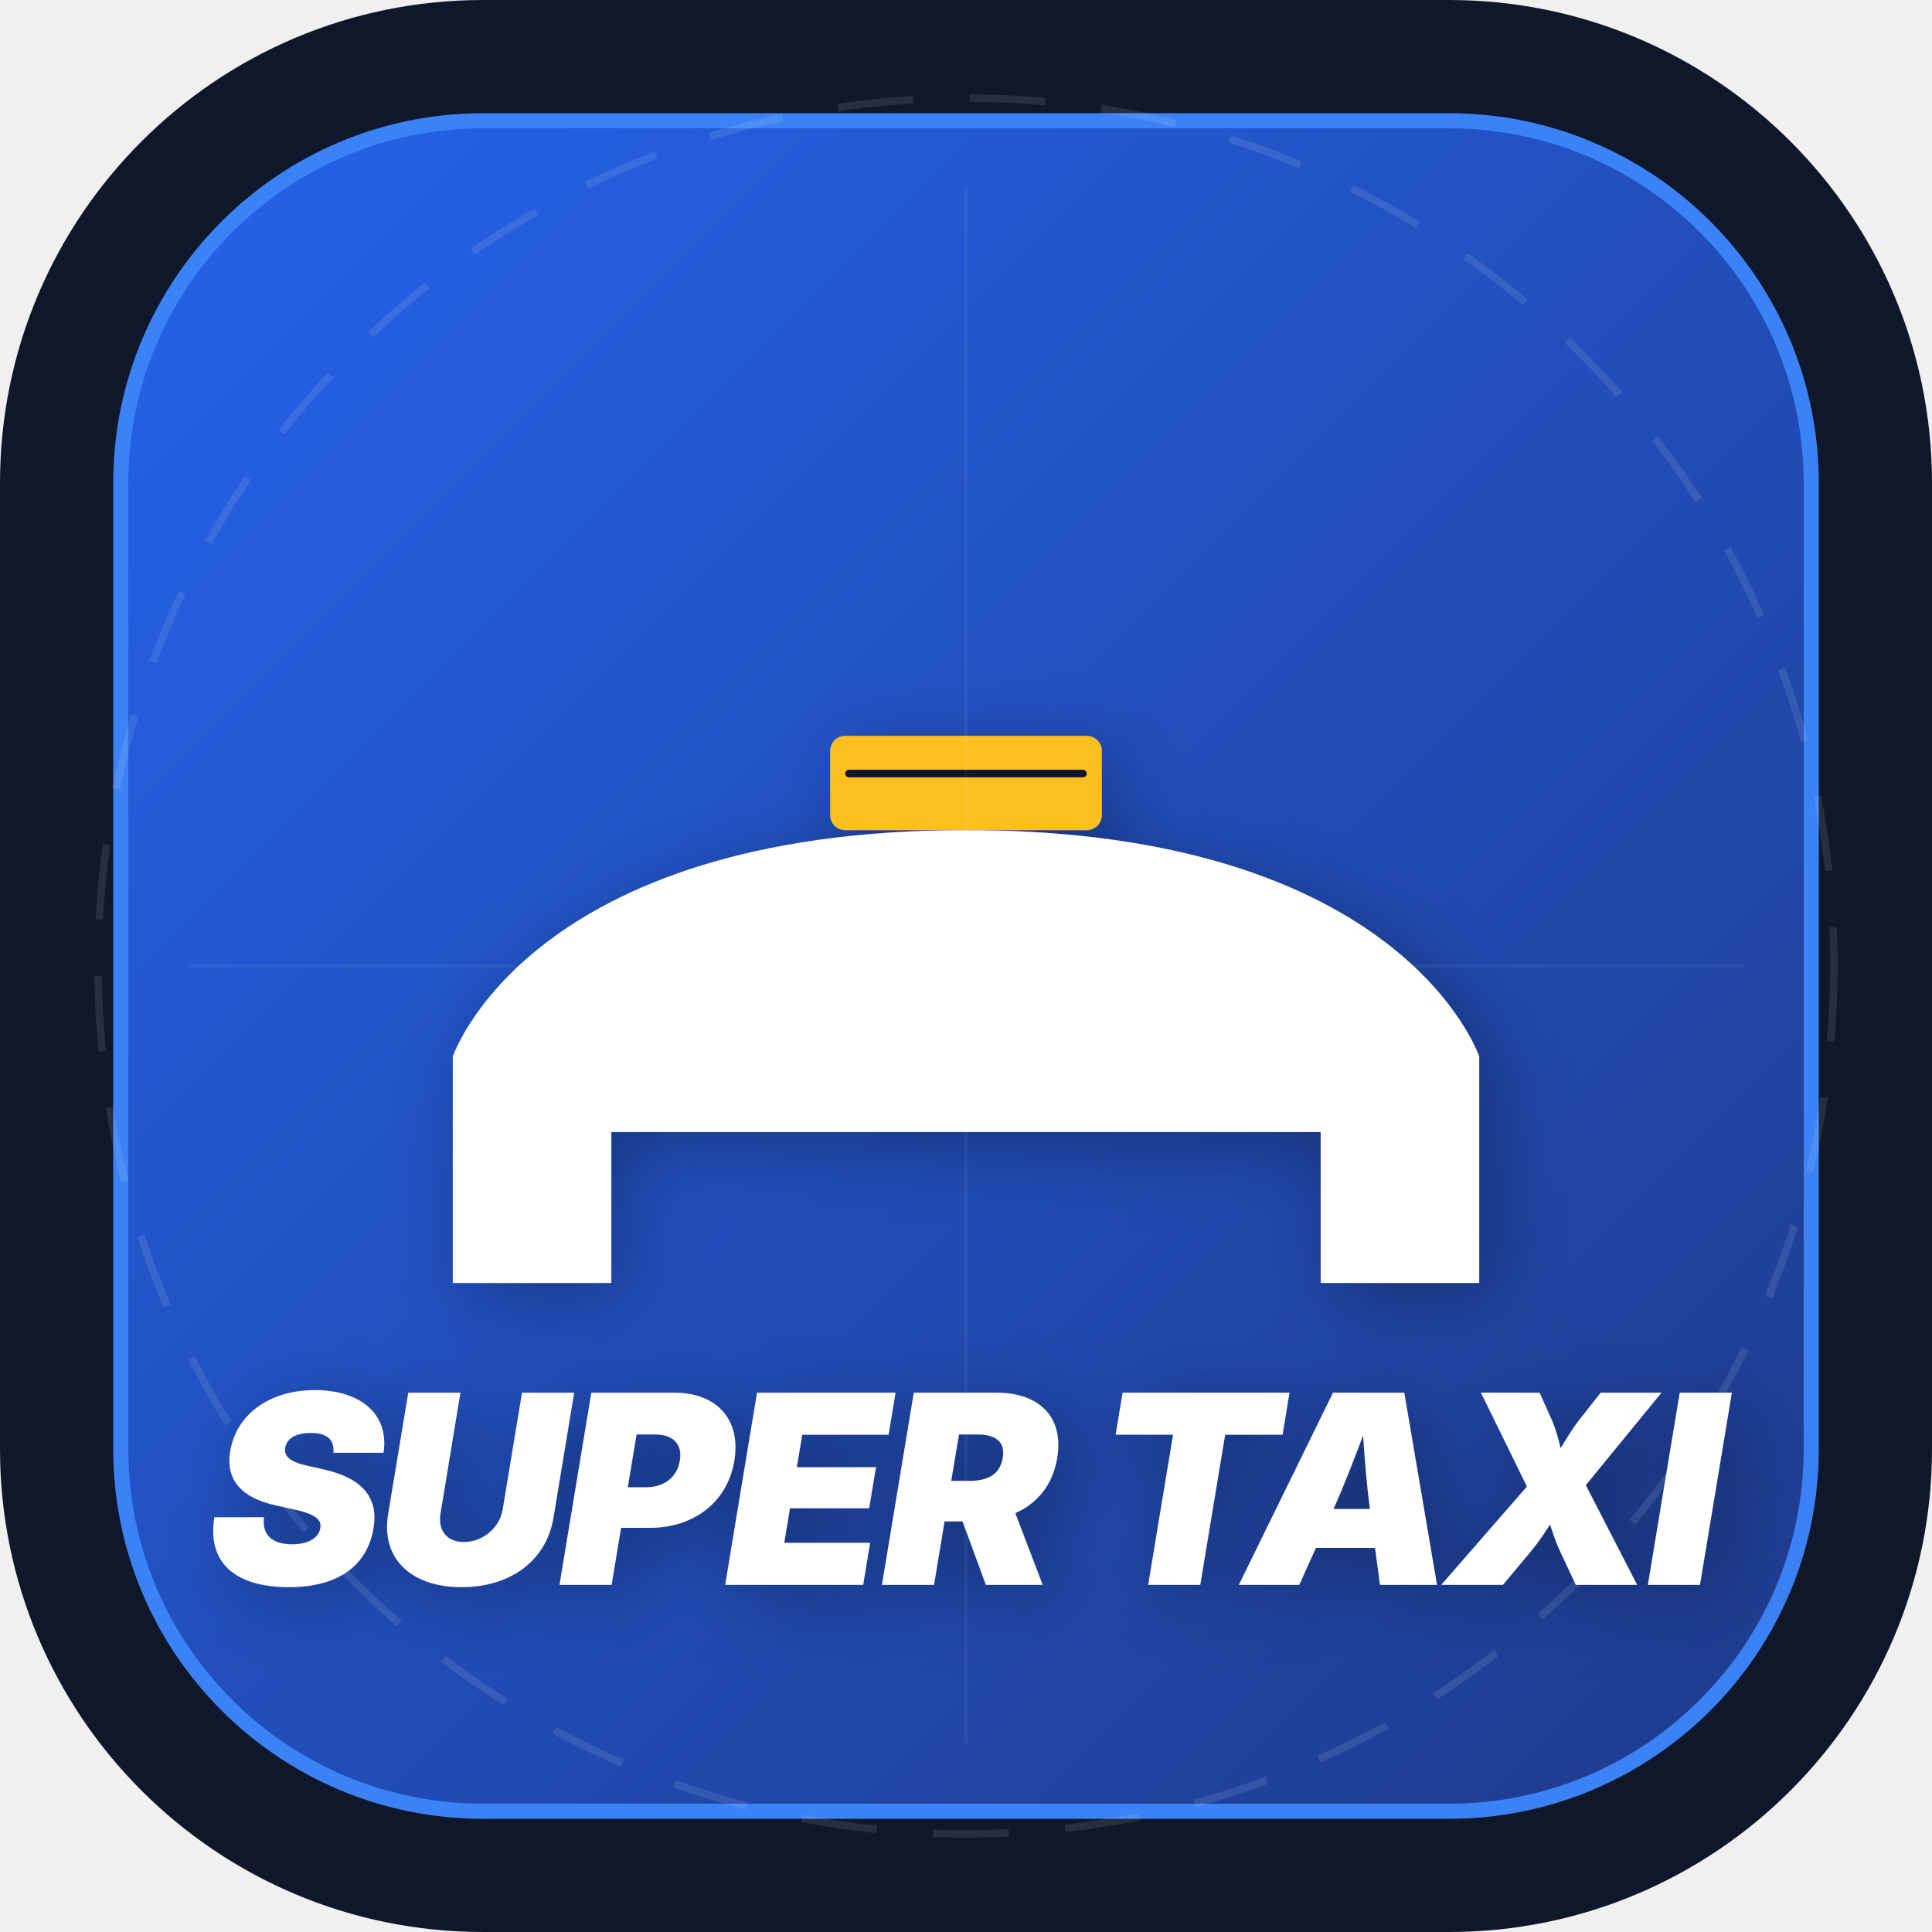
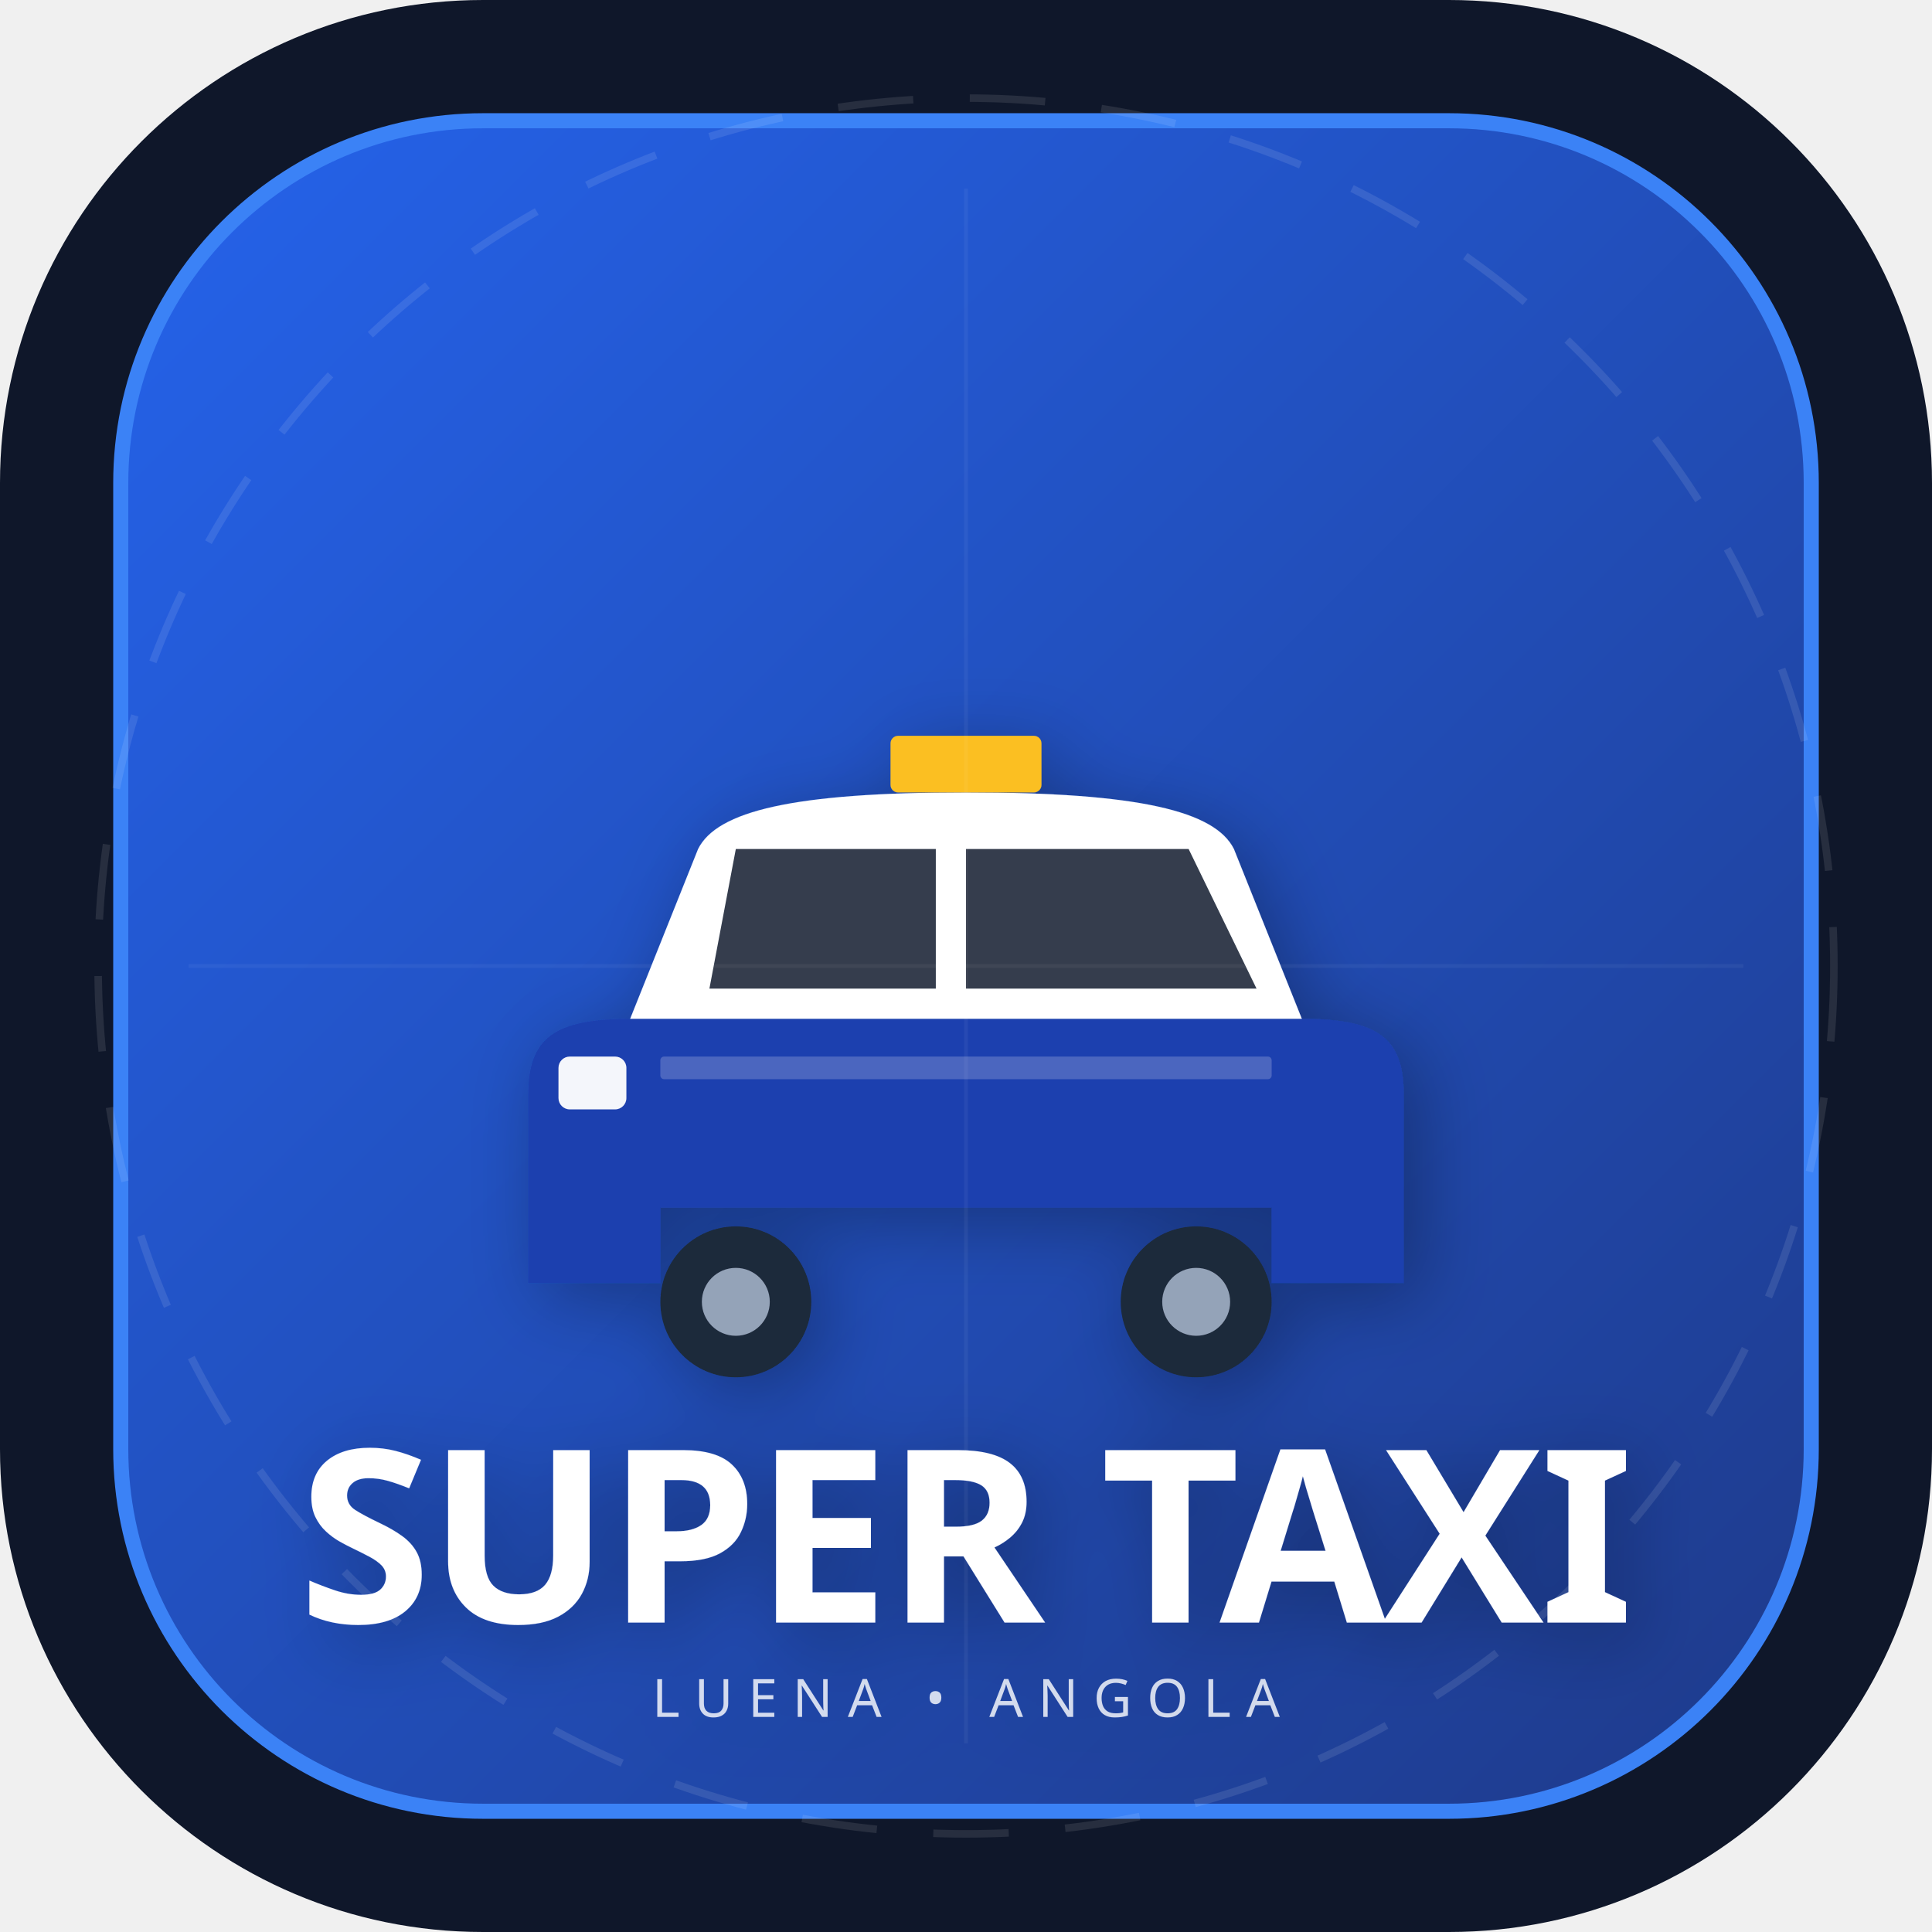
<svg xmlns="http://www.w3.org/2000/svg" width="512" height="512" viewBox="0 0 512 512" fill="none">
  <defs>
    <linearGradient id="logo-grad" x1="0%" y1="0%" x2="100%" y2="100%">
      <stop offset="0%" style="stop-color:#2563EB;stop-opacity:1" />
      <stop offset="100%" style="stop-color:#1E3A8A;stop-opacity:1" />
    </linearGradient>
    <filter id="logo-shadow" x="-20%" y="-20%" width="140%" height="140%">
      <feGaussianBlur in="SourceAlpha" stdDeviation="10" />
      <feOffset dx="4" dy="4" result="offsetblur" />
      <feComponentTransfer>
        <feFuncA type="linear" slope="0.3" />
      </feComponentTransfer>
      <feMerge>
        <feMergeNode />
        <feMergeNode in="SourceGraphic" />
      </feMerge>
    </filter>
  </defs>
  <rect width="512" height="512" rx="128" fill="#0F172A" />
  <rect x="32" y="32" width="448" height="448" rx="96" fill="url(#logo-grad)" stroke="#3B82F6" stroke-width="4" />
  <g filter="url(#logo-shadow)">
-     <path d="M120 280C120 280 140 220 256 220C372 220 392 280 392 280V340H350V300H162V340H120V280Z" fill="white" />
-     <rect x="180" y="235" width="152" height="40" rx="4" fill="white" opacity="0.9" />
-     <rect x="220" y="195" width="72" height="25" rx="4" fill="#FBBF24" />
-     <path d="M225 205H287" stroke="#0F172A" stroke-width="2" stroke-linecap="round" />
-     <text x="256" y="420" text-anchor="middle" fill="white" font-family="'Inter', sans-serif" font-weight="900" font-size="70" style="font-style: italic; letter-spacing: -2px;">SUPER TAXI</text>
+     <path d="M140 290V340H175V320H337V340H372V290C372 275 365 270 345 270H167C147 270 140 275 140 290Z" fill="#1E40AF" />
+     <path d="M167 270L185 225C190 215 210 210 256 210C302 210 322 215 327 225L345 270H167Z" fill="white" />
+     <path d="M195 225L248 225V262H188L195 225Z" fill="#1E293B" opacity="0.9" />
+     <path d="M256 225L315 225L333 262H256V225Z" fill="#1E293B" opacity="0.9" />
+     <rect x="148" y="280" width="18" height="14" rx="3" fill="white" opacity="0.95" />
+     <rect x="175" y="280" width="162" height="6" rx="1" fill="white" opacity="0.2" />
+     <circle cx="195" cy="345" r="20" fill="#1E293B" />
+     <circle cx="317" cy="345" r="20" fill="#1E293B" />
+     <circle cx="195" cy="345" r="9" fill="#94A3B8" />
+     <circle cx="317" cy="345" r="9" fill="#94A3B8" />
+     <rect x="236" y="195" width="40" height="15" rx="2" fill="#FBBF24" />
+     <text x="256" y="430" text-anchor="middle" fill="white" font-family="system-ui, sans-serif" font-weight="900" font-size="64" style="letter-spacing: -1px;">SUPER TAXI</text>
+     <text x="256" y="455" text-anchor="middle" fill="white" font-family="system-ui, sans-serif" font-weight="500" font-size="14" style="letter-spacing: 4px; opacity: 0.8;">LUENA • ANGOLA</text>
  </g>
  <circle cx="256" cy="256" r="230" stroke="white" stroke-width="2" stroke-dasharray="20 15" opacity="0.1" />
  <path d="M50 256H462" stroke="white" stroke-width="1" opacity="0.05" />
  <path d="M256 50V462" stroke="white" stroke-width="1" opacity="0.05" />
</svg>
